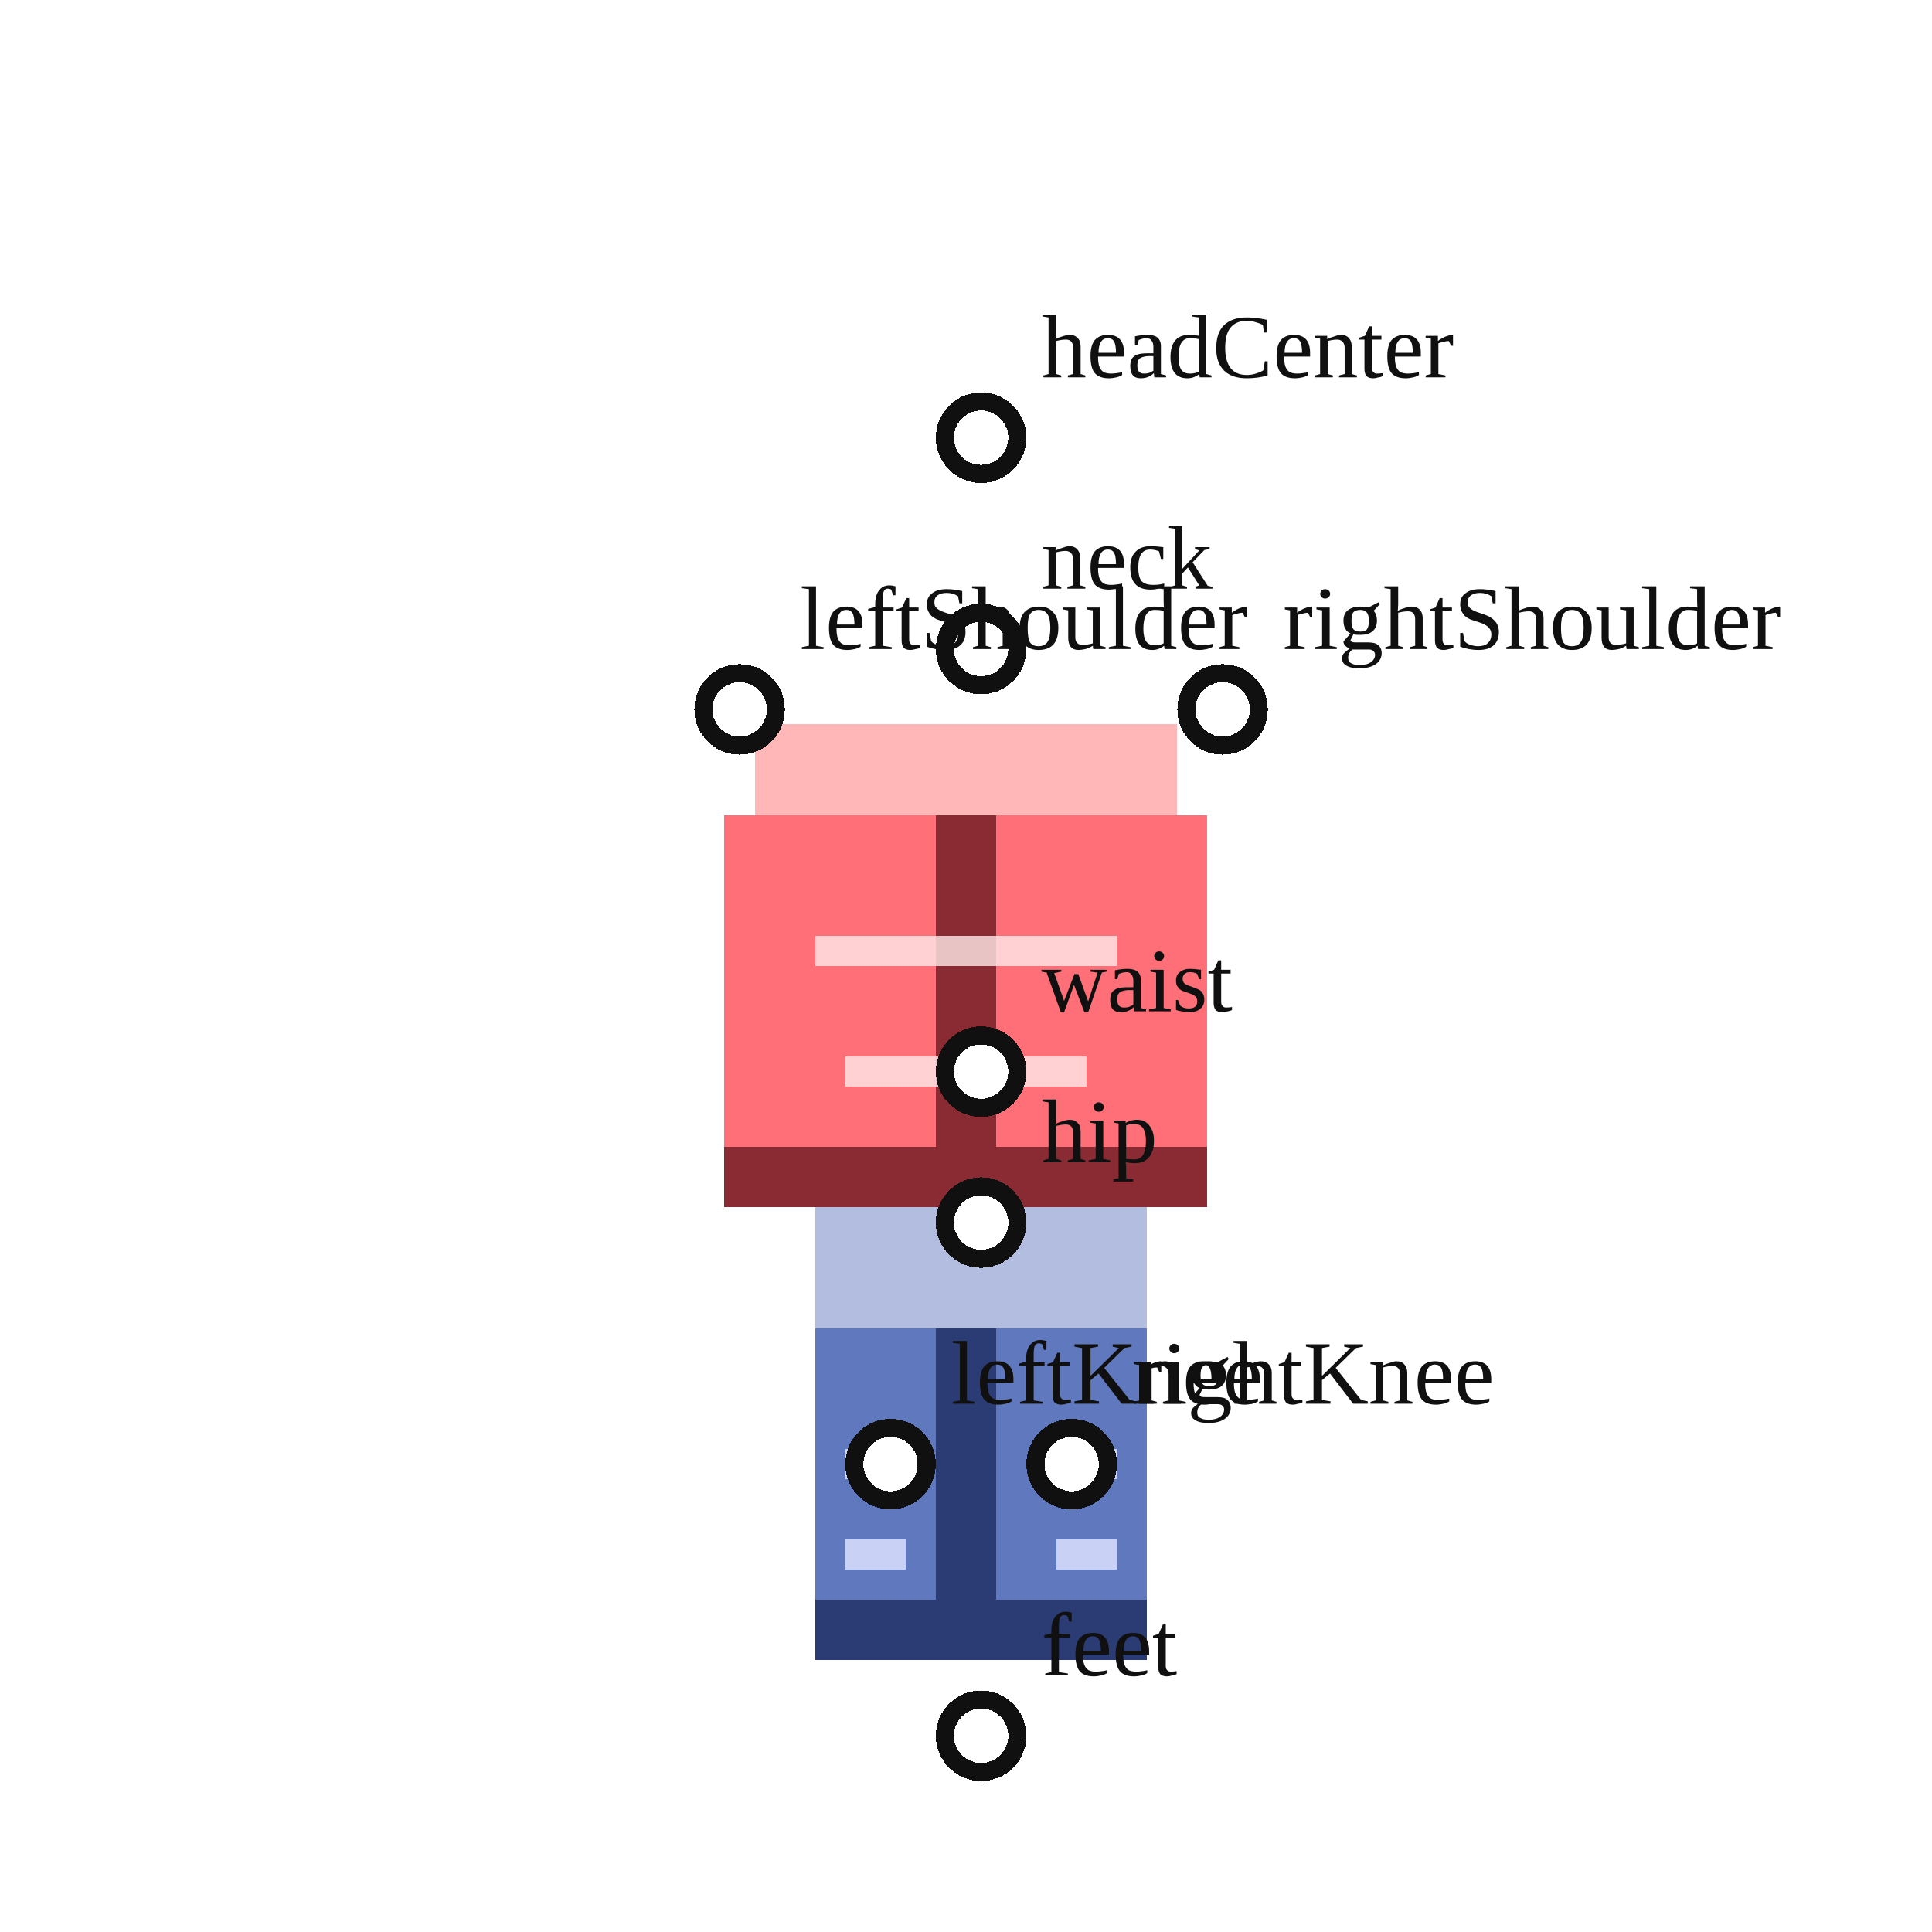
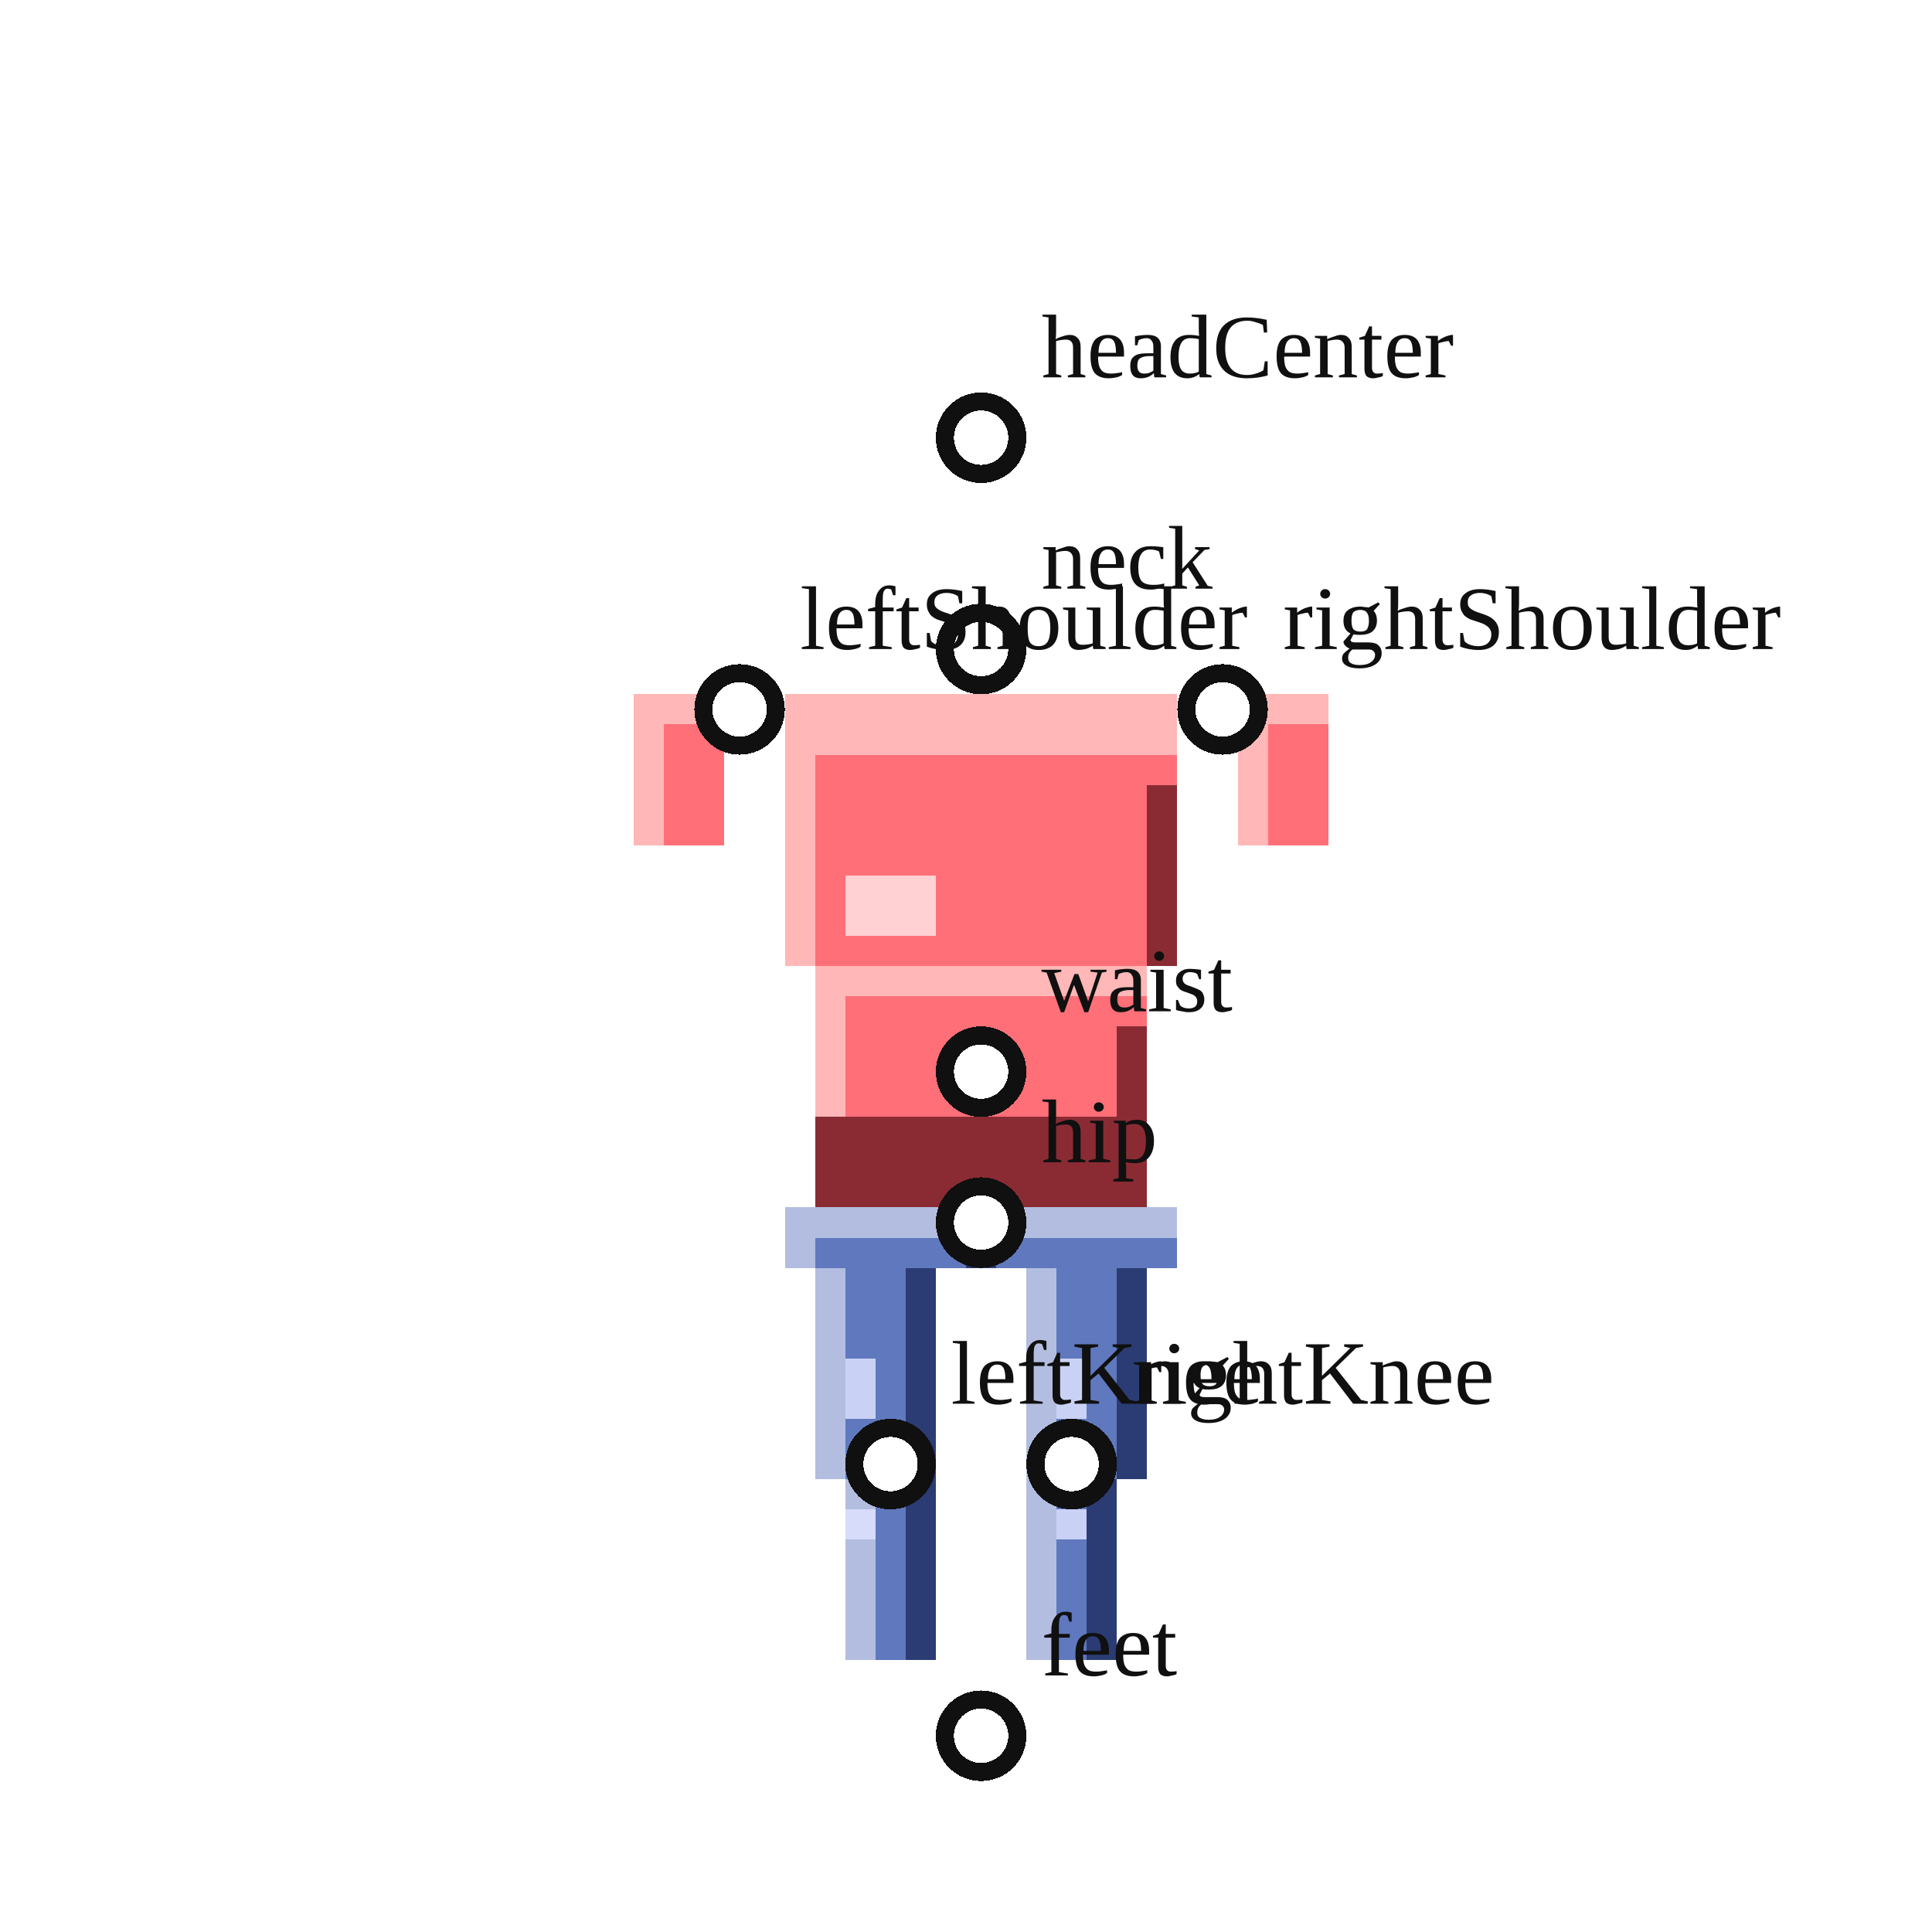
<svg xmlns="http://www.w3.org/2000/svg" viewBox="0 0 64 64" shape-rendering="crispEdges">
  <rect width="64" height="64" fill="#fff" />
-   <rect x="25" y="24" width="14" height="3" fill="#ffb7b7" opacity="1" />
-   <rect x="24" y="27" width="2" height="3" fill="#ffb7b7" opacity="1" />
-   <rect x="38" y="27" width="2" height="3" fill="#ffb7b7" opacity="1" />
-   <rect x="24" y="27" width="16" height="7" fill="#ff6f78" opacity="1" />
-   <rect x="24" y="34" width="16" height="4" fill="#ff6f78" opacity="1" />
-   <rect x="24" y="38" width="16" height="2" fill="#8a2b34" opacity="1" />
-   <rect x="31" y="27" width="2" height="11" fill="#8a2b34" opacity="1" />
-   <rect x="27" y="31" width="10" height="1" fill="#ffeaea" opacity="0.8" />
-   <rect x="28" y="35" width="8" height="1" fill="#ffeaea" opacity="0.8" />
-   <rect x="27" y="40" width="11" height="4" fill="#b2bddf" opacity="1" />
-   <rect x="28" y="44" width="3" height="4" fill="#b2bddf" opacity="1" />
-   <rect x="34" y="44" width="3" height="4" fill="#b2bddf" opacity="1" />
-   <rect x="27" y="44" width="5" height="11" fill="#6078be" opacity="1" />
-   <rect x="33" y="44" width="5" height="11" fill="#6078be" opacity="1" />
-   <rect x="27" y="53" width="11" height="2" fill="#2a3c73" opacity="1" />
-   <rect x="31" y="44" width="2" height="11" fill="#2a3c73" opacity="1" />
-   <rect x="28" y="48" width="2" height="1" fill="#dce2ff" opacity="0.85" />
-   <rect x="35" y="48" width="2" height="1" fill="#dce2ff" opacity="0.85" />
-   <rect x="28" y="51" width="2" height="1" fill="#dce2ff" opacity="0.85" />
-   <rect x="35" y="51" width="2" height="1" fill="#dce2ff" opacity="0.85" />
+   <rect x="26" y="23" width="13" height="9" fill="#ffb7b7" opacity="1" />
+   <rect x="27" y="32" width="11" height="8" fill="#ffb7b7" opacity="1" />
+   <rect x="21" y="23" width="3" height="5" fill="#ffb7b7" opacity="1" />
+   <rect x="41" y="23" width="3" height="5" fill="#ffb7b7" opacity="1" />
+   <rect x="27" y="25" width="12" height="7" fill="#ff6f78" opacity="1" />
+   <rect x="28" y="33" width="10" height="7" fill="#ff6f78" opacity="1" />
+   <rect x="22" y="24" width="2" height="4" fill="#ff6f78" opacity="1" />
+   <rect x="42" y="24" width="2" height="4" fill="#ff6f78" opacity="1" />
+   <rect x="38" y="26" width="1" height="6" fill="#8a2b34" opacity="1" />
+   <rect x="37" y="34" width="1" height="6" fill="#8a2b34" opacity="1" />
+   <rect x="27" y="37" width="11" height="3" fill="#8a2b34" opacity="1" />
+   <rect x="28" y="29" width="3" height="2" fill="#ffeaea" opacity="0.8" />
+   <rect x="26" y="40" width="13" height="2" fill="#b2bddf" opacity="1" />
+   <rect x="27" y="42" width="4" height="7" fill="#b2bddf" opacity="1" />
+   <rect x="34" y="42" width="4" height="7" fill="#b2bddf" opacity="1" />
+   <rect x="28" y="49" width="3" height="6" fill="#b2bddf" opacity="1" />
+   <rect x="34" y="49" width="3" height="6" fill="#b2bddf" opacity="1" />
+   <rect x="27" y="41" width="12" height="1" fill="#6078be" opacity="1" />
+   <rect x="28" y="42" width="3" height="7" fill="#6078be" opacity="1" />
+   <rect x="35" y="42" width="3" height="7" fill="#6078be" opacity="1" />
+   <rect x="29" y="49" width="2" height="6" fill="#6078be" opacity="1" />
+   <rect x="35" y="49" width="2" height="6" fill="#6078be" opacity="1" />
+   <rect x="30" y="42" width="1" height="13" fill="#2a3c73" opacity="1" />
+   <rect x="37" y="42" width="1" height="7" fill="#2a3c73" opacity="1" />
+   <rect x="36" y="49" width="1" height="6" fill="#2a3c73" opacity="1" />
+   <rect x="32" y="41" width="1" height="1" fill="#2a3c73" opacity="1" />
+   <rect x="28" y="45" width="1" height="2" fill="#dce2ff" opacity="0.85" />
+   <rect x="35" y="45" width="1" height="2" fill="#dce2ff" opacity="0.85" />
+   <rect x="28" y="50" width="1" height="1" fill="#dce2ff" opacity="0.85" />
+   <rect x="35" y="50" width="1" height="1" fill="#dce2ff" opacity="0.85" />
  <circle cx="32.5" cy="14.5" r="1.2" fill="#ffffff" stroke="#101010" stroke-width="0.6" />
  <text x="34.5" y="12.5" font-size="3" fill="#101010">headCenter</text>
  <circle cx="32.5" cy="21.5" r="1.2" fill="#ffffff" stroke="#101010" stroke-width="0.6" />
  <text x="34.5" y="19.5" font-size="3" fill="#101010">neck</text>
  <circle cx="24.5" cy="23.5" r="1.2" fill="#ffffff" stroke="#101010" stroke-width="0.6" />
  <text x="26.5" y="21.5" font-size="3" fill="#101010">leftShoulder</text>
  <circle cx="40.5" cy="23.5" r="1.2" fill="#ffffff" stroke="#101010" stroke-width="0.6" />
  <text x="42.5" y="21.5" font-size="3" fill="#101010">rightShoulder</text>
  <circle cx="32.5" cy="35.5" r="1.2" fill="#ffffff" stroke="#101010" stroke-width="0.6" />
  <text x="34.5" y="33.5" font-size="3" fill="#101010">waist</text>
  <circle cx="32.5" cy="40.5" r="1.2" fill="#ffffff" stroke="#101010" stroke-width="0.6" />
  <text x="34.5" y="38.5" font-size="3" fill="#101010">hip</text>
  <circle cx="29.5" cy="48.5" r="1.2" fill="#ffffff" stroke="#101010" stroke-width="0.6" />
  <text x="31.5" y="46.5" font-size="3" fill="#101010">leftKnee</text>
  <circle cx="35.5" cy="48.5" r="1.2" fill="#ffffff" stroke="#101010" stroke-width="0.6" />
  <text x="37.5" y="46.5" font-size="3" fill="#101010">rightKnee</text>
  <circle cx="32.5" cy="57.5" r="1.2" fill="#ffffff" stroke="#101010" stroke-width="0.6" />
  <text x="34.5" y="55.5" font-size="3" fill="#101010">feet</text>
</svg>
